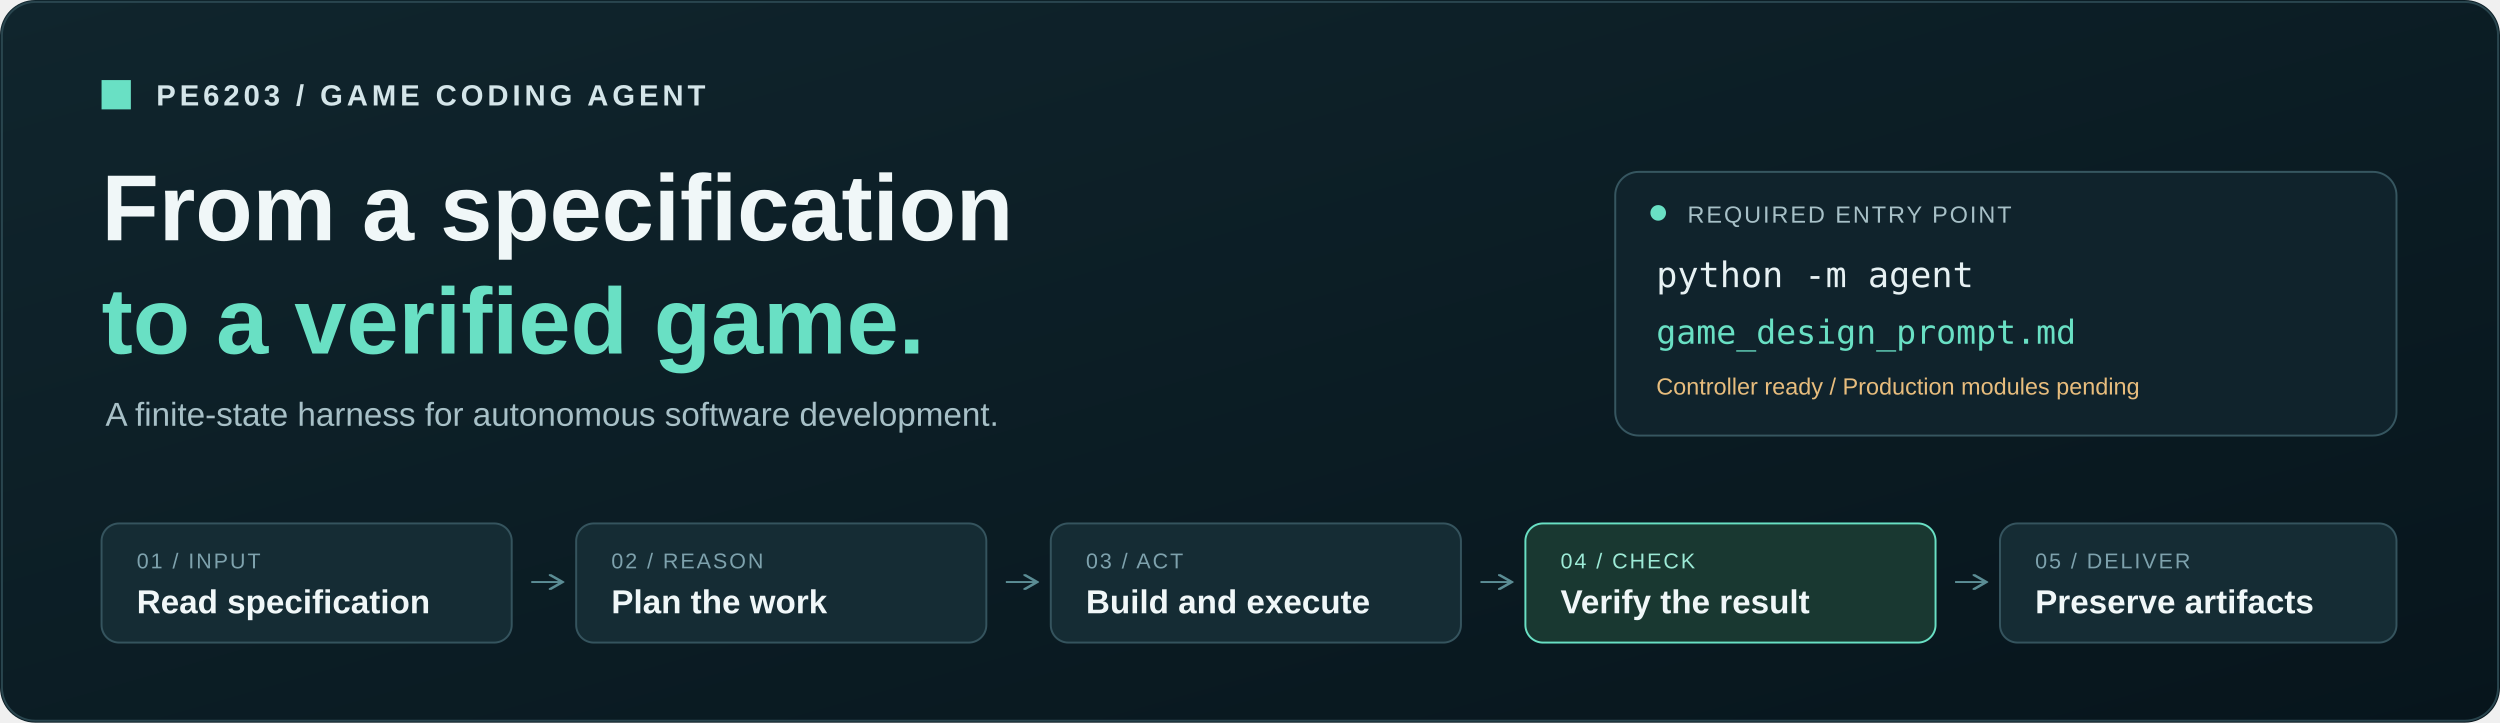
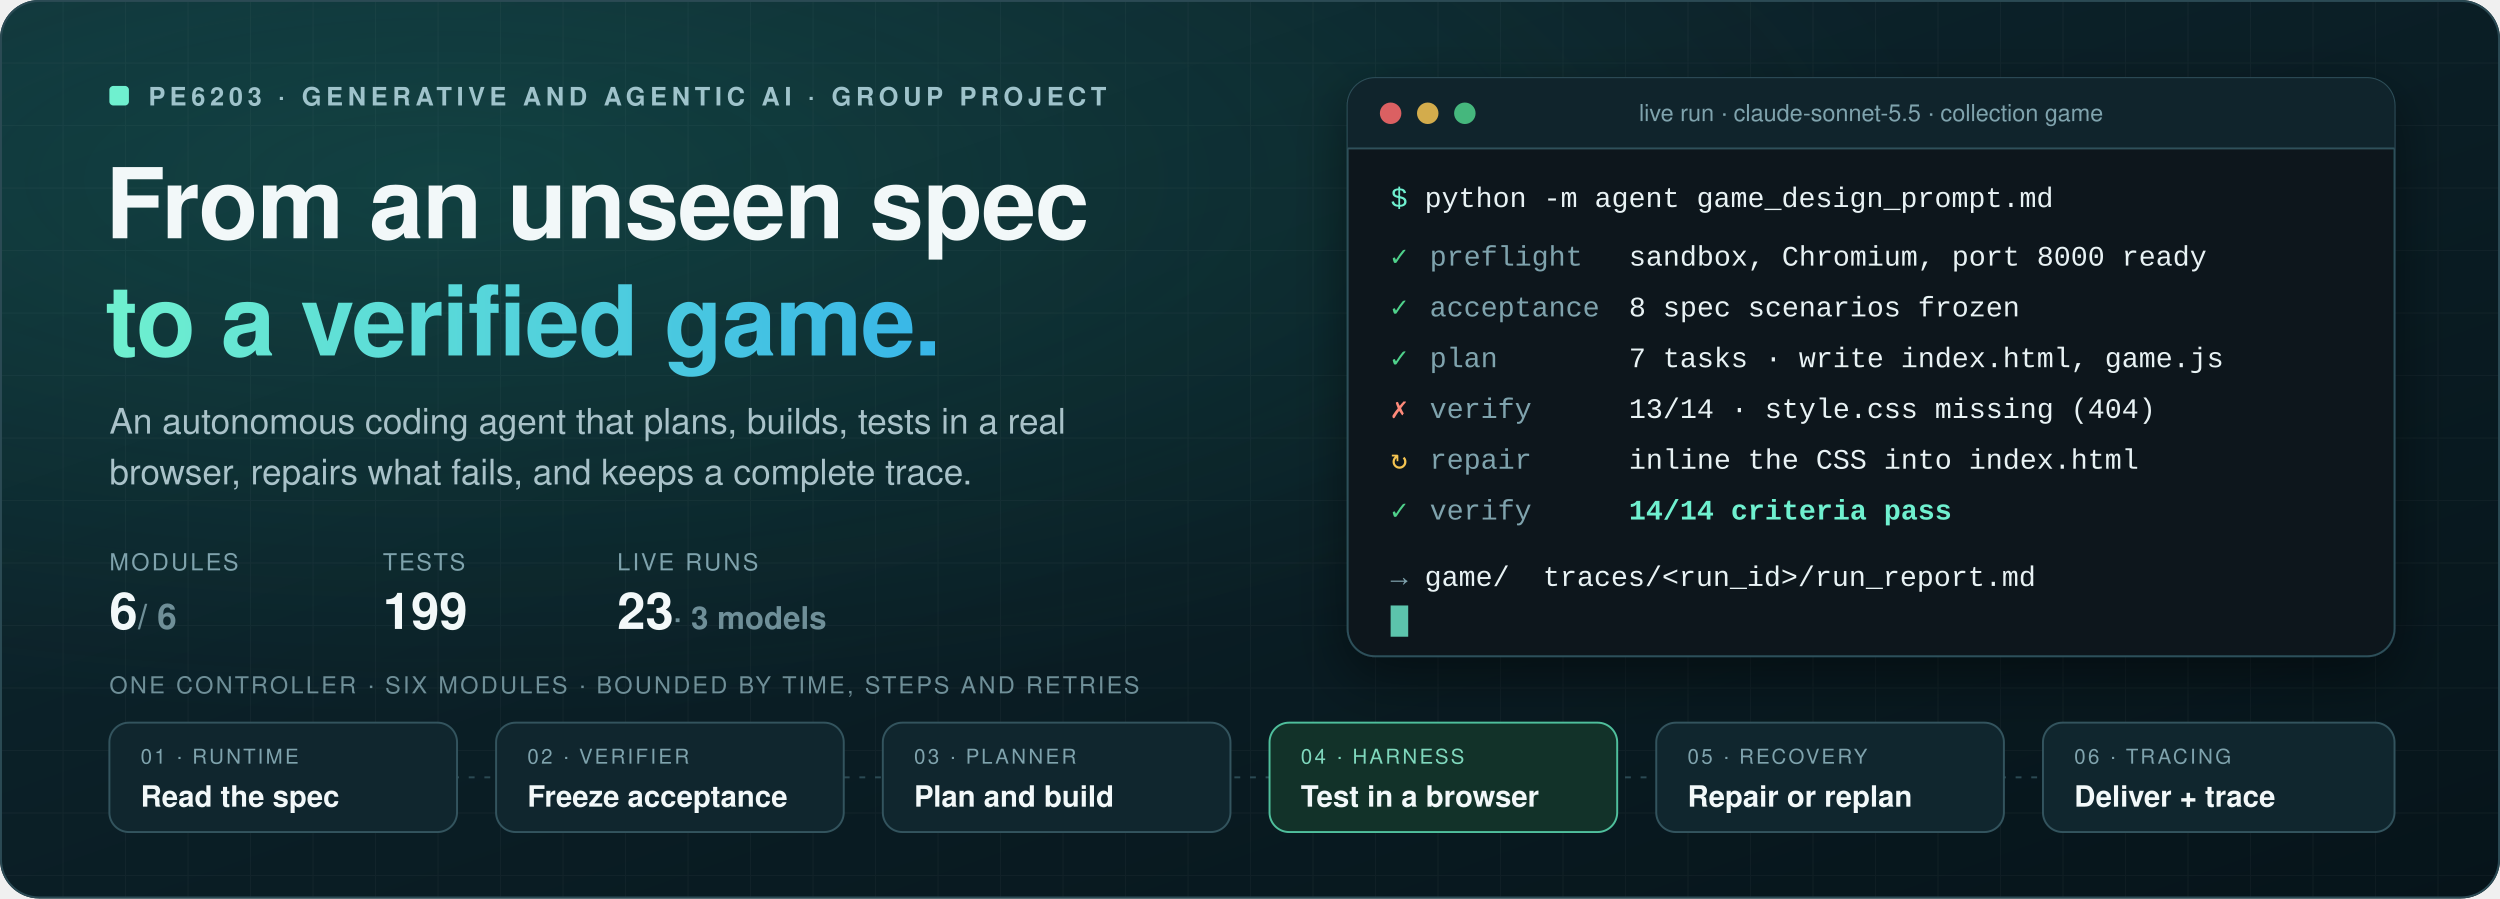
- <svg xmlns="http://www.w3.org/2000/svg" width="1280" height="370" viewBox="0 0 1280 370" role="img" aria-labelledby="title desc">
+ <svg xmlns="http://www.w3.org/2000/svg" width="1280" height="460" viewBox="0 0 1280 460" role="img" aria-labelledby="title desc">
  <defs>
-     <linearGradient id="background" x1="0" y1="0" x2="1" y2="1">
-       <stop offset="0" stop-color="#10252d" />
-       <stop offset="1" stop-color="#07151c" />
+     <linearGradient id="bg" x1="0" y1="0" x2="1" y2="1">
+       <stop offset="0" stop-color="#0f2a33" />
+       <stop offset="0.55" stop-color="#0a1d24" />
+       <stop offset="1" stop-color="#06141a" />
    </linearGradient>
-     <marker id="arrow" markerWidth="8" markerHeight="8" refX="6" refY="4" orient="auto">
-       <path d="M0 0 L7 4 L0 8" fill="none" stroke="#5b8d95" stroke-width="1.3" />
-     </marker>
+     <radialGradient id="glow" cx="0.18" cy="0.2" r="0.6">
+       <stop offset="0" stop-color="#2ad1a8" stop-opacity="0.16" />
+       <stop offset="1" stop-color="#2ad1a8" stop-opacity="0" />
+     </radialGradient>
+     <linearGradient id="accent" x1="0" y1="0" x2="1" y2="0">
+       <stop offset="0" stop-color="#6ff0cf" />
+       <stop offset="1" stop-color="#38b6e8" />
+     </linearGradient>
+     <pattern id="grid" width="32" height="32" patternUnits="userSpaceOnUse">
+       <path d="M32 0H0V32" fill="none" stroke="#ffffff" stroke-opacity="0.035" />
+     </pattern>
+     <filter id="shadow" x="-10%" y="-10%" width="120%" height="130%">
+       <feDropShadow dx="0" dy="10" stdDeviation="14" flood-color="#000000" flood-opacity="0.45" />
+     </filter>
  </defs>
-   <rect width="1280" height="370" rx="18" fill="url(#background)" />
-   <rect x="1" y="1" width="1278" height="368" rx="17" fill="none" stroke="#29454e" />
-   <path d="M52 41h15v15H52z" fill="#69e0c4" />
-   <text x="80" y="54" fill="#d4e5e9" font-size="15" font-weight="600" letter-spacing="2" font-family="Arial, Helvetica, sans-serif">PE6203 / GAME CODING AGENT</text>
-   <text x="52" y="123" fill="#f0f7f8" font-size="48" font-weight="700" font-family="Arial, Helvetica, sans-serif">From a specification</text>
-   <text x="52" y="181" fill="#69e0c4" font-size="48" font-weight="700" font-family="Arial, Helvetica, sans-serif">to a verified game.</text>
-   <text x="54" y="218" fill="#a7c0c7" font-size="17" font-family="Arial, Helvetica, sans-serif">A finite-state harness for autonomous software development.</text>
-   <rect x="827" y="88" width="400" height="135" rx="12" fill="#10232c" stroke="#365660" />
-   <circle cx="849" cy="109" r="4" fill="#69e0c4" />
-   <text x="864" y="114" fill="#a7c0c7" font-size="12" letter-spacing="1" font-family="Arial, Helvetica, sans-serif">REQUIRED ENTRY POINT</text>
-   <text x="848" y="147" fill="#e7f1f3" font-size="18" font-family="monospace">python -m agent</text>
-   <text x="848" y="176" fill="#69e0c4" font-size="17" font-family="monospace">game_design_prompt.md</text>
-   <text x="848" y="202" fill="#e8bd7d" font-size="12" font-family="Arial, Helvetica, sans-serif">Controller ready / Production modules pending</text>
-   <g font-family="Arial, Helvetica, sans-serif">
-     <rect x="52" y="268" width="210" height="61" rx="9" fill="#152c34" stroke="#35545e" />
-     <text x="70" y="291" fill="#7ea2ad" font-size="11" letter-spacing="1">01 / INPUT</text>
-     <text x="70" y="314" fill="#f0f7f8" font-size="17" font-weight="600">Read specification</text>
-     <path d="M272 298h15" stroke="#5b8d95" marker-end="url(#arrow)" />
-     <rect x="295" y="268" width="210" height="61" rx="9" fill="#152c34" stroke="#35545e" />
-     <text x="313" y="291" fill="#7ea2ad" font-size="11" letter-spacing="1">02 / REASON</text>
-     <text x="313" y="314" fill="#f0f7f8" font-size="17" font-weight="600">Plan the work</text>
-     <path d="M515 298h15" stroke="#5b8d95" marker-end="url(#arrow)" />
-     <rect x="538" y="268" width="210" height="61" rx="9" fill="#152c34" stroke="#35545e" />
-     <text x="556" y="291" fill="#7ea2ad" font-size="11" letter-spacing="1">03 / ACT</text>
-     <text x="556" y="314" fill="#f0f7f8" font-size="17" font-weight="600">Build and execute</text>
-     <path d="M758 298h15" stroke="#5b8d95" marker-end="url(#arrow)" />
-     <rect x="781" y="268" width="210" height="61" rx="9" fill="#193831" stroke="#69e0c4" />
-     <text x="799" y="291" fill="#9debd7" font-size="11" letter-spacing="1">04 / CHECK</text>
-     <text x="799" y="314" fill="#f0f7f8" font-size="17" font-weight="600">Verify the result</text>
-     <path d="M1001 298h15" stroke="#5b8d95" marker-end="url(#arrow)" />
-     <rect x="1024" y="268" width="203" height="61" rx="9" fill="#152c34" stroke="#35545e" />
-     <text x="1042" y="291" fill="#7ea2ad" font-size="11" letter-spacing="1">05 / DELIVER</text>
-     <text x="1042" y="314" fill="#f0f7f8" font-size="17" font-weight="600">Preserve artifacts</text>
+   <rect width="1280" height="460" rx="20" fill="url(#bg)" />
+   <rect width="1280" height="460" rx="20" fill="url(#grid)" />
+   <rect width="1280" height="460" rx="20" fill="url(#glow)" />
+   <rect x="0.5" y="0.5" width="1279" height="459" rx="19.5" fill="none" stroke="#2b4a54" />
+   <g font-family="Segoe UI, -apple-system, Helvetica Neue, Helvetica, Arial, sans-serif">
+     <rect x="56" y="44" width="10" height="10" rx="2" fill="#6ff0cf" />
+     <text x="76" y="54" fill="#9fc3cb" font-size="13" font-weight="600" letter-spacing="2.4">PE6203 · GENERATIVE AND AGENTIC AI · GROUP PROJECT</text>
+     <text x="54" y="122" fill="#f2f8f9" font-size="50" font-weight="700" letter-spacing="-0.5">From an unseen spec</text>
+     <text x="54" y="182" fill="url(#accent)" font-size="50" font-weight="700" letter-spacing="-0.5">to a verified game.</text>
+     <text x="56" y="222" fill="#a9c2c9" font-size="18">An autonomous coding agent that plans, builds, tests in a real</text>
+     <text x="56" y="248" fill="#a9c2c9" font-size="18">browser, repairs what fails, and keeps a complete trace.</text>
+     <g font-size="12" letter-spacing="1.2" fill="#7fa3ad">
+       <text x="56" y="292">MODULES</text>
+       <text x="196" y="292">TESTS</text>
+       <text x="316" y="292">LIVE RUNS</text>
+     </g>
+     <g font-size="26" font-weight="700" fill="#f2f8f9">
+       <text x="56" y="322">6<tspan fill="#6f8f98" font-size="18" font-weight="600"> / 6</tspan>
+       </text>
+       <text x="196" y="322">199</text>
+       <text x="316" y="322">23<tspan fill="#6f8f98" font-size="16" font-weight="600"> · 3 models</tspan>
+       </text>
+     </g>
+   </g>
+   <g filter="url(#shadow)">
+     <rect x="690" y="40" width="536" height="296" rx="14" fill="#08161c" stroke="#2f505a" />
+   </g>
+   <path d="M690 54a14 14 0 0 1 14-14h508a14 14 0 0 1 14 14v22H690z" fill="#10242c" />
+   <line x1="690" y1="76" x2="1226" y2="76" stroke="#2f505a" />
+   <circle cx="712" cy="58" r="5.5" fill="#ff6b6b" fill-opacity="0.85" />
+   <circle cx="731" cy="58" r="5.5" fill="#f5c451" fill-opacity="0.85" />
+   <circle cx="750" cy="58" r="5.5" fill="#4fd18b" fill-opacity="0.85" />
+   <text x="958" y="62" text-anchor="middle" fill="#7fa3ad" font-size="12" font-family="Segoe UI, -apple-system, Helvetica, Arial, sans-serif">live run · claude-sonnet-5.5 · collection game</text>
+   <g font-family="SFMono-Regular, Menlo, Consolas, Liberation Mono, monospace" font-size="14.5">
+     <text x="712" y="106" fill="#6ff0cf">$ <tspan fill="#e8f2f4">python -m agent game_design_prompt.md</tspan>
+     </text>
+     <text x="712" y="136" fill="#4fd18b">✓ <tspan x="732" fill="#7fa3ad">preflight</tspan>
+       <tspan x="834" fill="#e8f2f4">sandbox, Chromium, port 8000 ready</tspan>
+     </text>
+     <text x="712" y="162" fill="#4fd18b">✓ <tspan x="732" fill="#7fa3ad">acceptance</tspan>
+       <tspan x="834" fill="#e8f2f4">8 spec scenarios frozen</tspan>
+     </text>
+     <text x="712" y="188" fill="#4fd18b">✓ <tspan x="732" fill="#7fa3ad">plan</tspan>
+       <tspan x="834" fill="#e8f2f4">7 tasks · write index.html, game.js</tspan>
+     </text>
+     <text x="712" y="214" fill="#ff8a7a">✗ <tspan x="732" fill="#7fa3ad">verify</tspan>
+       <tspan x="834" fill="#e8f2f4">13/14 · style.css missing (404)</tspan>
+     </text>
+     <text x="712" y="240" fill="#f5c451">↻ <tspan x="732" fill="#7fa3ad">repair</tspan>
+       <tspan x="834" fill="#e8f2f4">inline the CSS into index.html</tspan>
+     </text>
+     <text x="712" y="266" fill="#4fd18b">✓ <tspan x="732" fill="#7fa3ad">verify</tspan>
+       <tspan x="834" fill="#6ff0cf" font-weight="700">14/14 criteria pass</tspan>
+     </text>
+     <text x="712" y="300" fill="#7fa3ad">→ <tspan fill="#e8f2f4">game/</tspan>
+       <tspan x="790" fill="#e8f2f4">traces/&lt;run_id&gt;/run_report.md</tspan>
+     </text>
+   </g>
+   <rect x="712" y="310" width="9" height="16" fill="#6ff0cf" fill-opacity="0.8" />
+   <g font-family="Segoe UI, -apple-system, Helvetica Neue, Helvetica, Arial, sans-serif">
+     <line x1="56" y1="398" x2="1226" y2="398" stroke="#2b4a54" stroke-dasharray="3 5" />
+     <g>
+       <rect x="56" y="370" width="178" height="56" rx="10" fill="#10262e" stroke="#33545e" />
+       <text x="72" y="391" fill="#7fa3ad" font-size="10.5" letter-spacing="1.2">01 · RUNTIME</text>
+       <text x="72" y="413" fill="#f2f8f9" font-size="15" font-weight="600">Read the spec</text>
+       <rect x="254" y="370" width="178" height="56" rx="10" fill="#10262e" stroke="#33545e" />
+       <text x="270" y="391" fill="#7fa3ad" font-size="10.5" letter-spacing="1.2">02 · VERIFIER</text>
+       <text x="270" y="413" fill="#f2f8f9" font-size="15" font-weight="600">Freeze acceptance</text>
+       <rect x="452" y="370" width="178" height="56" rx="10" fill="#10262e" stroke="#33545e" />
+       <text x="468" y="391" fill="#7fa3ad" font-size="10.5" letter-spacing="1.2">03 · PLANNER</text>
+       <text x="468" y="413" fill="#f2f8f9" font-size="15" font-weight="600">Plan and build</text>
+       <rect x="650" y="370" width="178" height="56" rx="10" fill="#123229" stroke="#4fbf9c" />
+       <text x="666" y="391" fill="#7fd8bd" font-size="10.5" letter-spacing="1.2">04 · HARNESS</text>
+       <text x="666" y="413" fill="#f2f8f9" font-size="15" font-weight="600">Test in a browser</text>
+       <rect x="848" y="370" width="178" height="56" rx="10" fill="#10262e" stroke="#33545e" />
+       <text x="864" y="391" fill="#7fa3ad" font-size="10.5" letter-spacing="1.2">05 · RECOVERY</text>
+       <text x="864" y="413" fill="#f2f8f9" font-size="15" font-weight="600">Repair or replan</text>
+       <rect x="1046" y="370" width="180" height="56" rx="10" fill="#10262e" stroke="#33545e" />
+       <text x="1062" y="391" fill="#7fa3ad" font-size="10.5" letter-spacing="1.2">06 · TRACING</text>
+       <text x="1062" y="413" fill="#f2f8f9" font-size="15" font-weight="600">Deliver + trace</text>
+     </g>
+     <text x="56" y="355" fill="#6f8f98" font-size="12" letter-spacing="1.2">ONE CONTROLLER · SIX MODULES · BOUNDED BY TIME, STEPS AND RETRIES</text>
  </g>
</svg>
